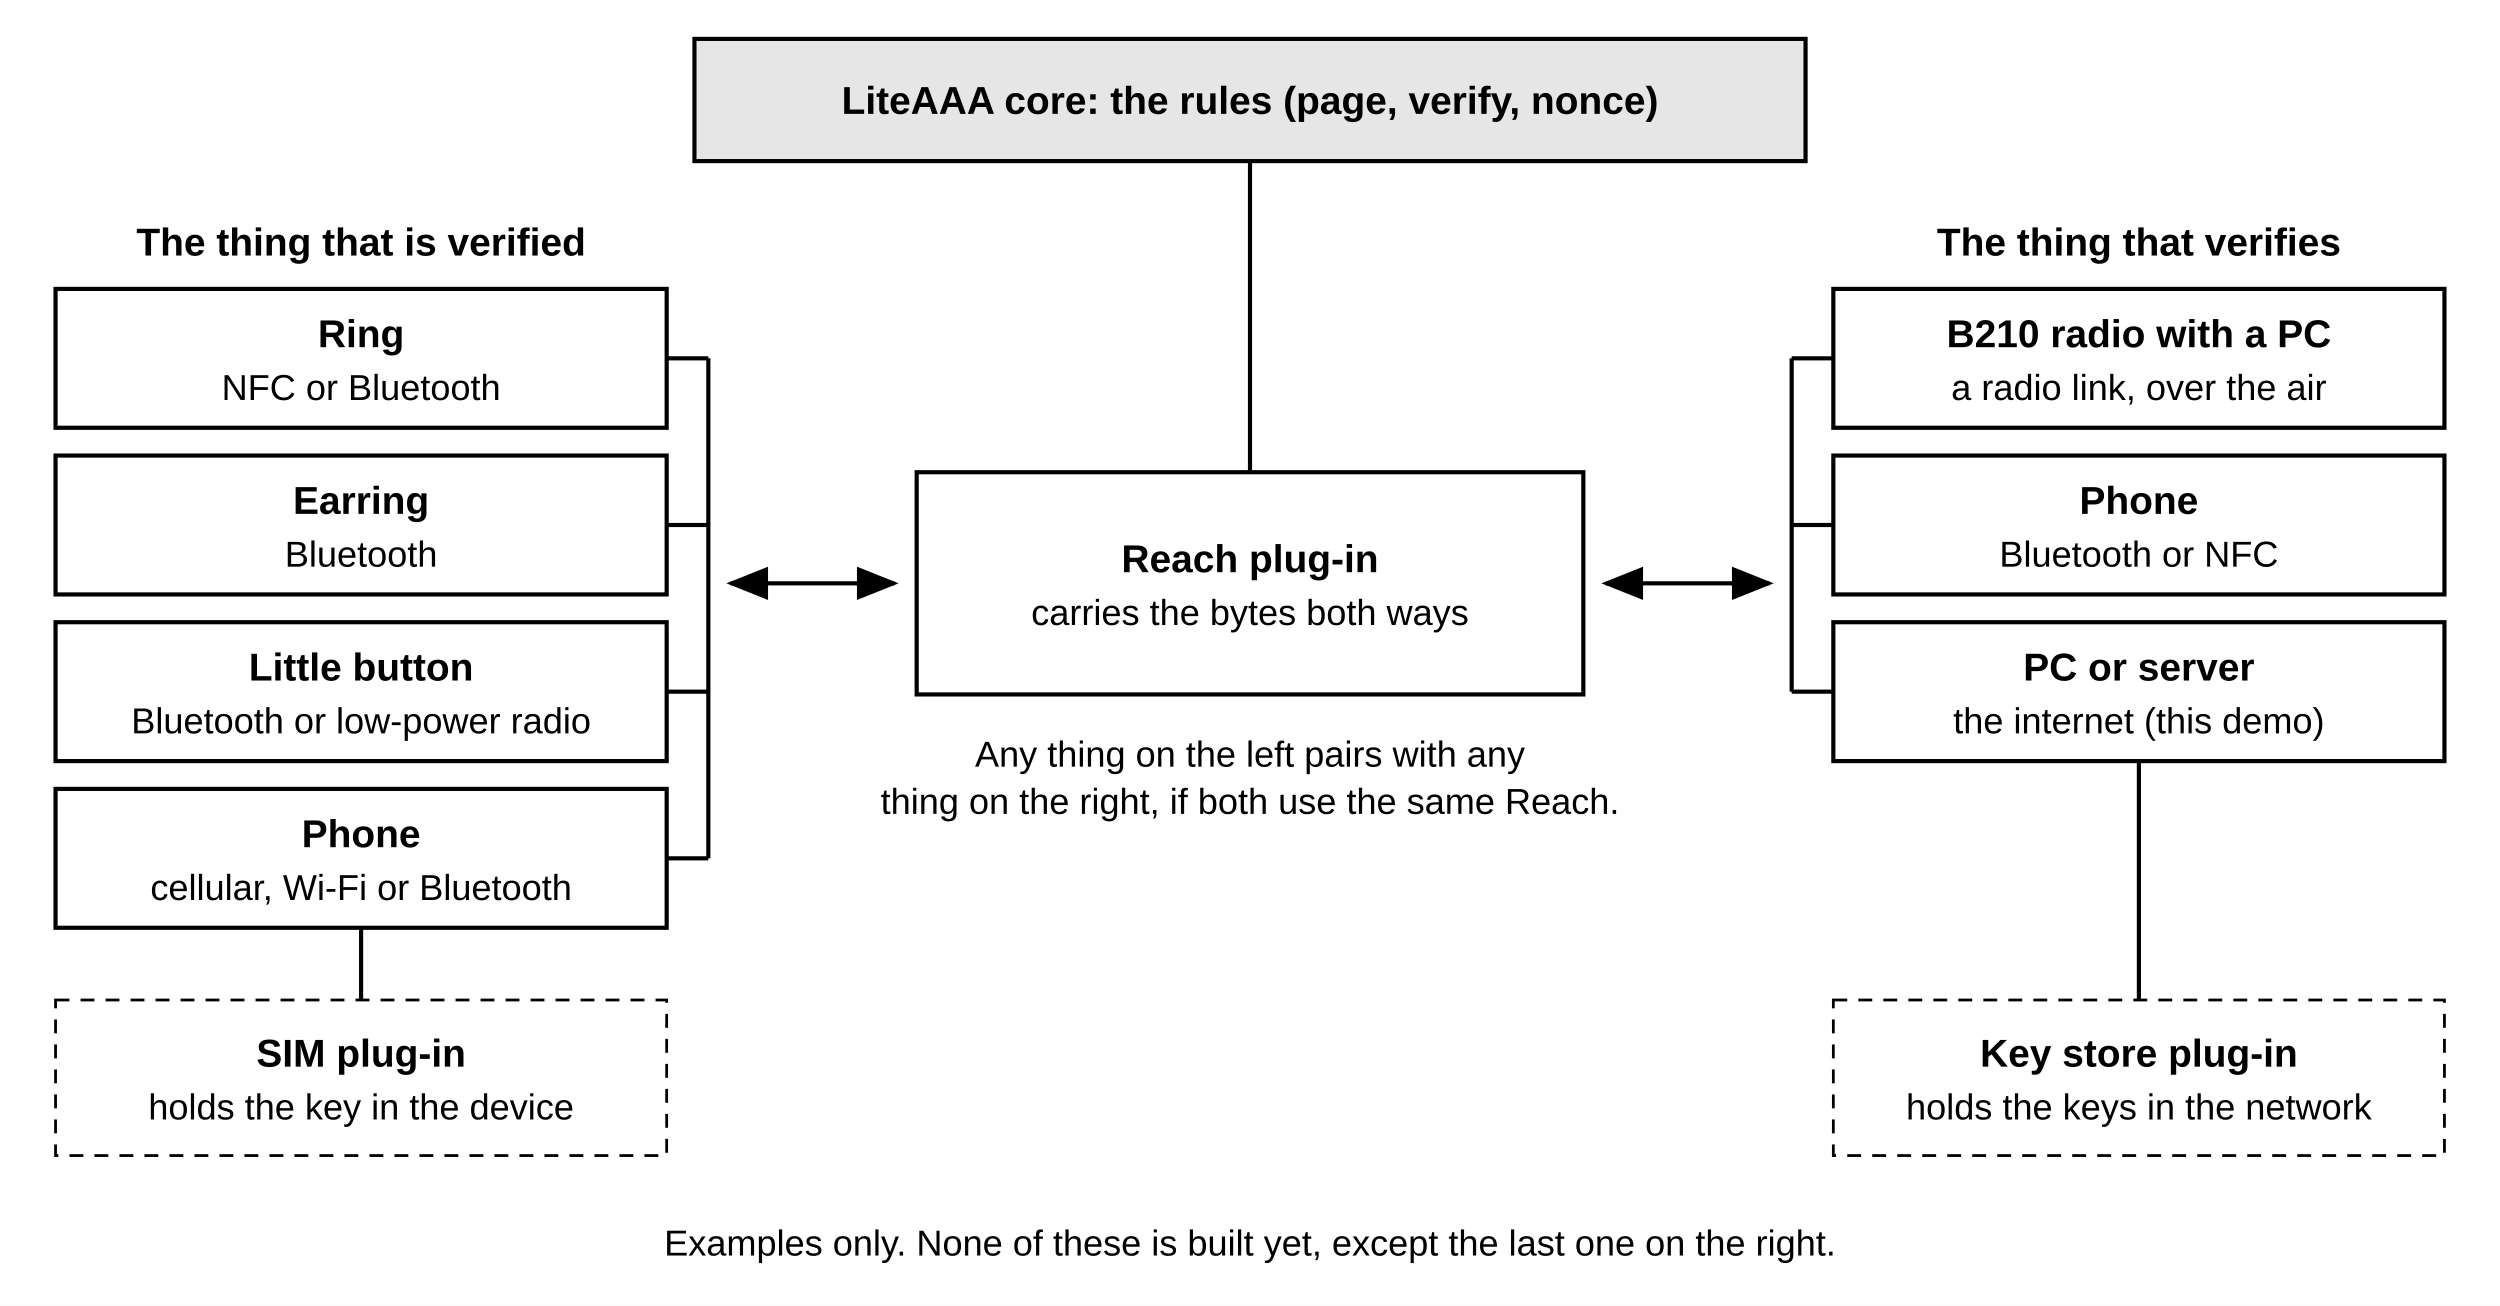
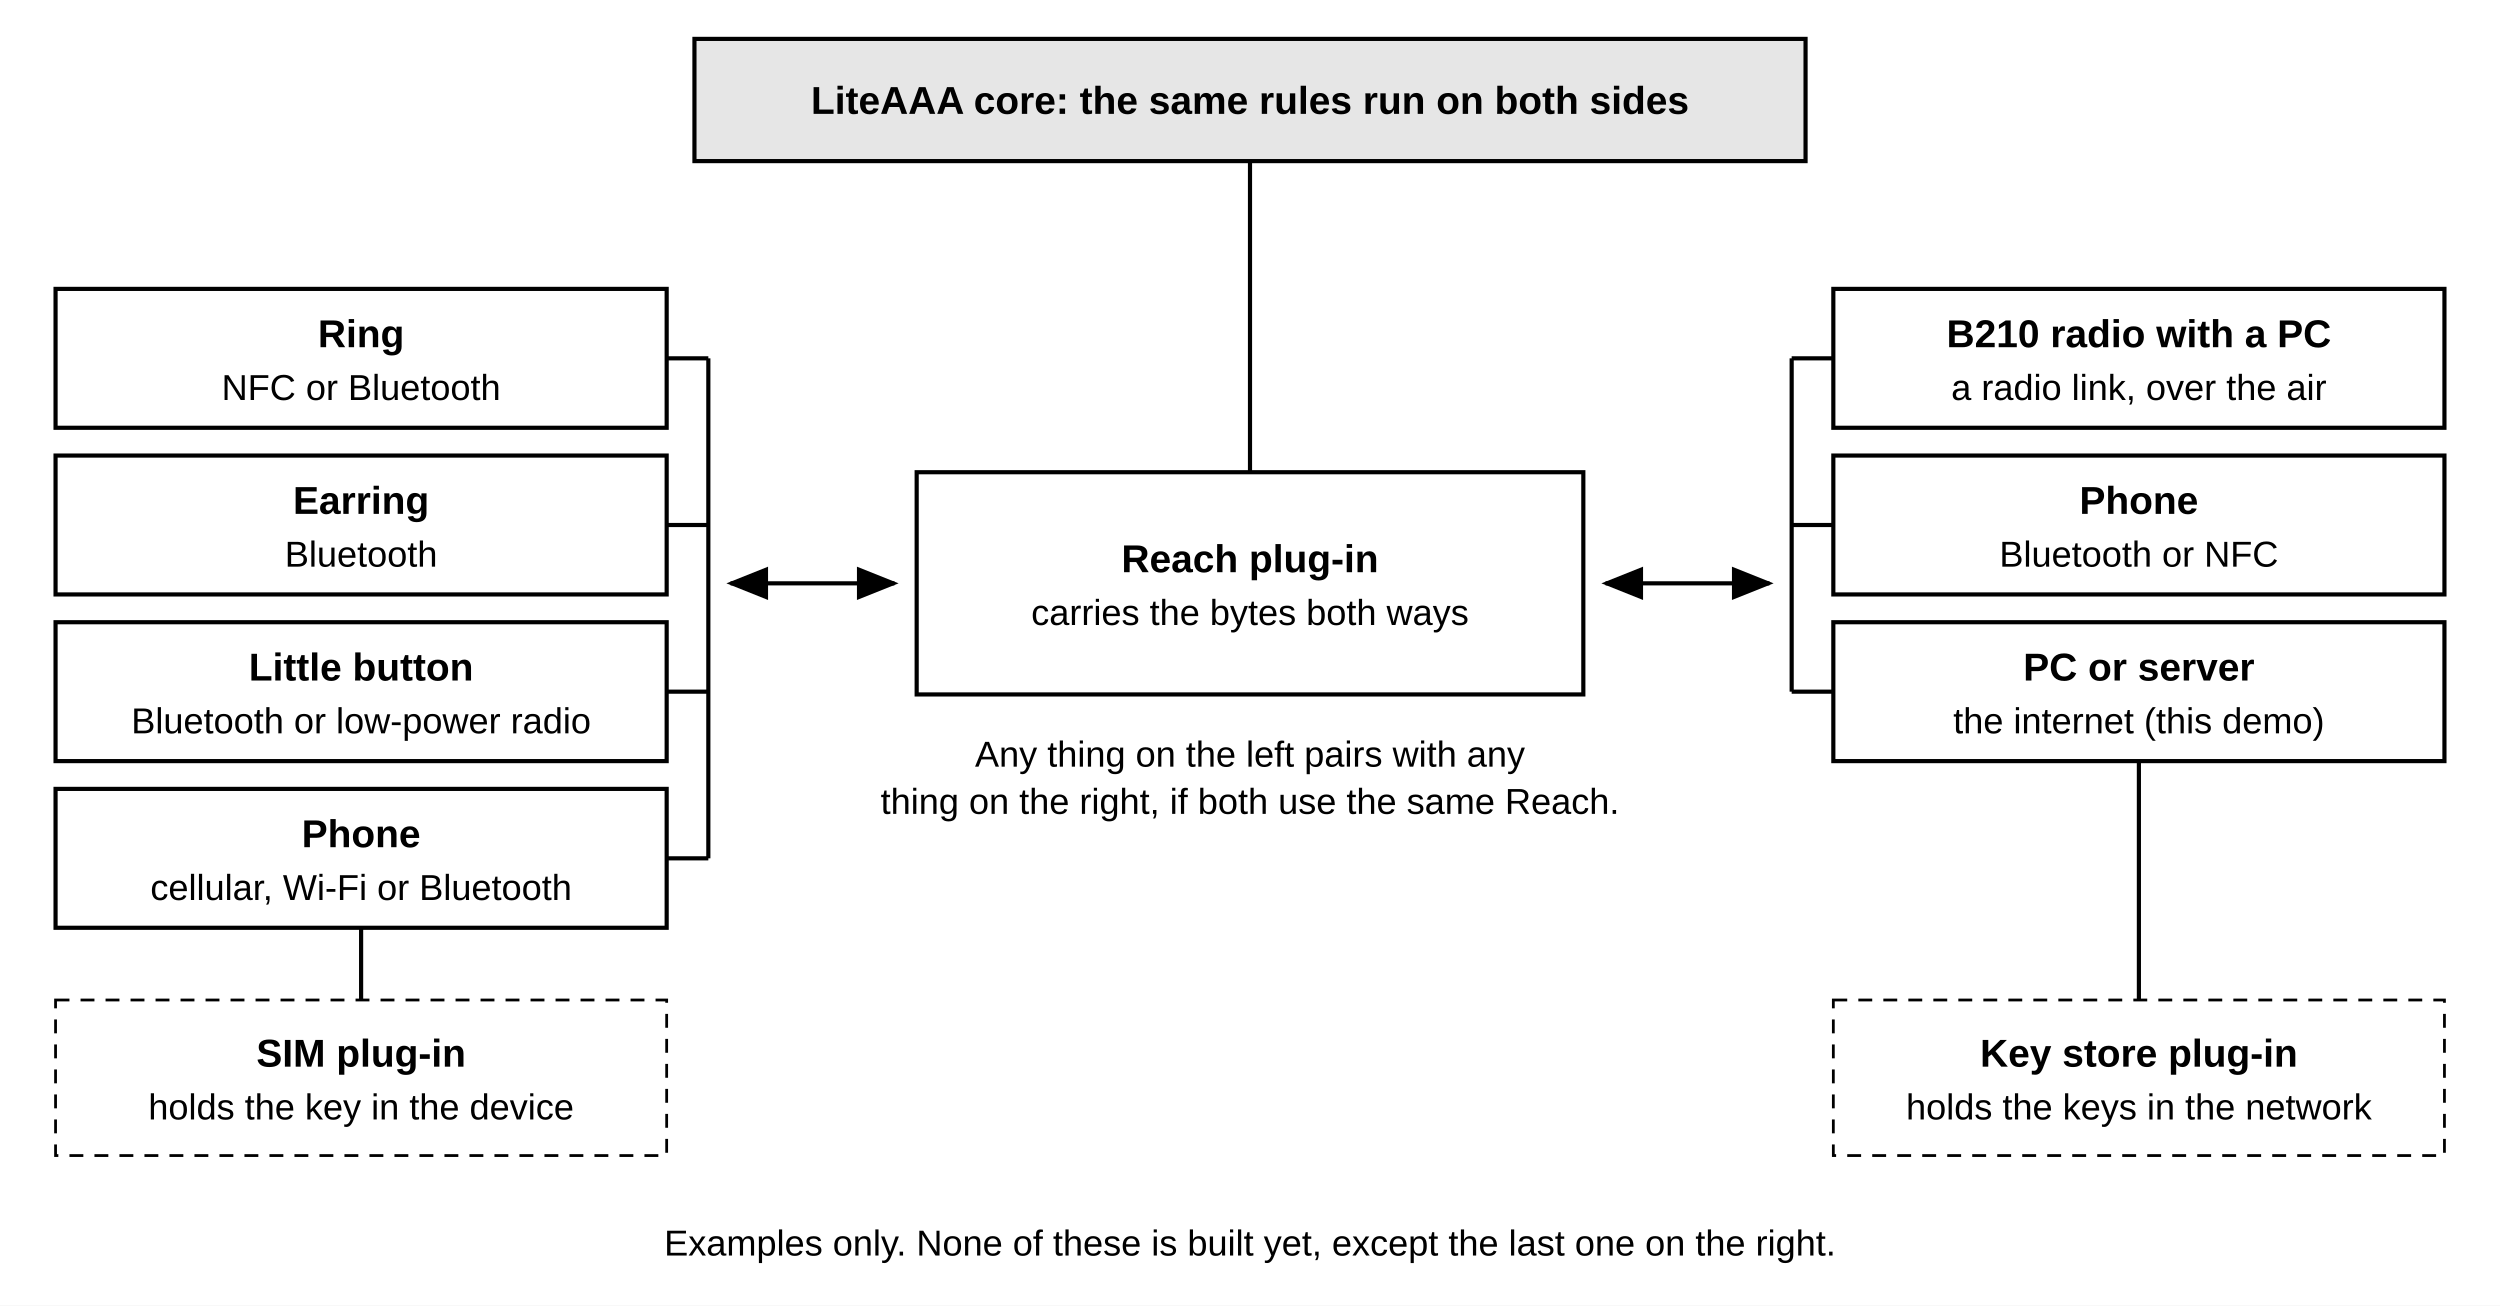
<svg xmlns="http://www.w3.org/2000/svg" viewBox="0 0 900 470" font-family="Arial, Helvetica, sans-serif" fill="#000">
  <defs>
    <marker id="a" markerWidth="10" markerHeight="8" refX="9" refY="4" orient="auto">
      <path d="M0,0 L10,4 L0,8 z" />
    </marker>
    <marker id="b" markerWidth="10" markerHeight="8" refX="1" refY="4" orient="auto">
      <path d="M10,0 L0,4 L10,8 z" />
    </marker>
  </defs>
  <rect width="900" height="470" fill="#fff" />
  <rect x="250" y="14" width="400" height="44" fill="#e6e6e6" stroke="#000" stroke-width="1.5" />
-   <text x="450" y="41" text-anchor="middle" font-size="14" font-weight="bold">LiteAAA core: the rules (page, verify, nonce)</text>
+   <text x="450" y="41" text-anchor="middle" font-size="14" font-weight="bold">LiteAAA core: the same rules run on both sides</text>
  <line x1="450" y1="58" x2="450" y2="170" stroke="#000" stroke-width="1.5" />
-   <text x="130" y="92" text-anchor="middle" font-size="14" font-weight="bold">The thing that is verified</text>
-   <text x="770" y="92" text-anchor="middle" font-size="14" font-weight="bold">The thing that verifies</text>
  <rect x="20" y="104" width="220" height="50" fill="#fff" stroke="#000" stroke-width="1.5" />
  <text x="130" y="125" text-anchor="middle" font-size="14" font-weight="bold">Ring</text>
  <text x="130" y="144" text-anchor="middle" font-size="13">NFC or Bluetooth</text>
  <line x1="240" y1="129" x2="255" y2="129" stroke="#000" stroke-width="1.5" />
  <rect x="20" y="164" width="220" height="50" fill="#fff" stroke="#000" stroke-width="1.5" />
  <text x="130" y="185" text-anchor="middle" font-size="14" font-weight="bold">Earring</text>
  <text x="130" y="204" text-anchor="middle" font-size="13">Bluetooth</text>
  <line x1="240" y1="189" x2="255" y2="189" stroke="#000" stroke-width="1.5" />
  <rect x="20" y="224" width="220" height="50" fill="#fff" stroke="#000" stroke-width="1.5" />
  <text x="130" y="245" text-anchor="middle" font-size="14" font-weight="bold">Little button</text>
  <text x="130" y="264" text-anchor="middle" font-size="13">Bluetooth or low-power radio</text>
  <line x1="240" y1="249" x2="255" y2="249" stroke="#000" stroke-width="1.5" />
  <rect x="20" y="284" width="220" height="50" fill="#fff" stroke="#000" stroke-width="1.5" />
  <text x="130" y="305" text-anchor="middle" font-size="14" font-weight="bold">Phone</text>
  <text x="130" y="324" text-anchor="middle" font-size="13">cellular, Wi-Fi or Bluetooth</text>
  <line x1="240" y1="309" x2="255" y2="309" stroke="#000" stroke-width="1.5" />
  <rect x="660" y="104" width="220" height="50" fill="#fff" stroke="#000" stroke-width="1.5" />
  <text x="770" y="125" text-anchor="middle" font-size="14" font-weight="bold">B210 radio with a PC</text>
  <text x="770" y="144" text-anchor="middle" font-size="13">a radio link, over the air</text>
  <line x1="645" y1="129" x2="660" y2="129" stroke="#000" stroke-width="1.5" />
  <rect x="660" y="164" width="220" height="50" fill="#fff" stroke="#000" stroke-width="1.5" />
  <text x="770" y="185" text-anchor="middle" font-size="14" font-weight="bold">Phone</text>
  <text x="770" y="204" text-anchor="middle" font-size="13">Bluetooth or NFC</text>
  <line x1="645" y1="189" x2="660" y2="189" stroke="#000" stroke-width="1.5" />
  <rect x="660" y="224" width="220" height="50" fill="#fff" stroke="#000" stroke-width="1.5" />
  <text x="770" y="245" text-anchor="middle" font-size="14" font-weight="bold">PC or server</text>
  <text x="770" y="264" text-anchor="middle" font-size="13">the internet (this demo)</text>
  <line x1="645" y1="249" x2="660" y2="249" stroke="#000" stroke-width="1.5" />
  <line x1="255" y1="129" x2="255" y2="309" stroke="#000" stroke-width="1.5" />
  <line x1="645" y1="129" x2="645" y2="249" stroke="#000" stroke-width="1.5" />
  <rect x="330" y="170" width="240" height="80" fill="#fff" stroke="#000" stroke-width="1.5" />
  <text x="450" y="206" text-anchor="middle" font-size="14" font-weight="bold">Reach plug-in</text>
  <text x="450" y="225" text-anchor="middle" font-size="13">carries the bytes both ways</text>
  <line x1="263" y1="210" x2="322" y2="210" stroke="#000" stroke-width="1.5" marker-end="url(#a)" marker-start="url(#b)" />
  <line x1="578" y1="210" x2="637" y2="210" stroke="#000" stroke-width="1.5" marker-end="url(#a)" marker-start="url(#b)" />
  <text x="450" y="276" text-anchor="middle" font-size="13">Any thing on the left pairs with any</text>
  <text x="450" y="293" text-anchor="middle" font-size="13">thing on the right, if both use the same Reach.</text>
  <line x1="130" y1="334" x2="130" y2="360" stroke="#000" stroke-width="1.5" />
  <line x1="770" y1="274" x2="770" y2="360" stroke="#000" stroke-width="1.5" />
  <rect x="20" y="360" width="220" height="56" fill="#fff" stroke="#000" stroke-dasharray="5 4" />
  <text x="130" y="384" text-anchor="middle" font-size="14" font-weight="bold">SIM plug-in</text>
  <text x="130" y="403" text-anchor="middle" font-size="13">holds the key in the device</text>
  <rect x="660" y="360" width="220" height="56" fill="#fff" stroke="#000" stroke-dasharray="5 4" />
  <text x="770" y="384" text-anchor="middle" font-size="14" font-weight="bold">Key store plug-in</text>
  <text x="770" y="403" text-anchor="middle" font-size="13">holds the keys in the network</text>
  <text x="450" y="452" text-anchor="middle" font-size="13">Examples only. None of these is built yet, except the last one on the right.</text>
</svg>
